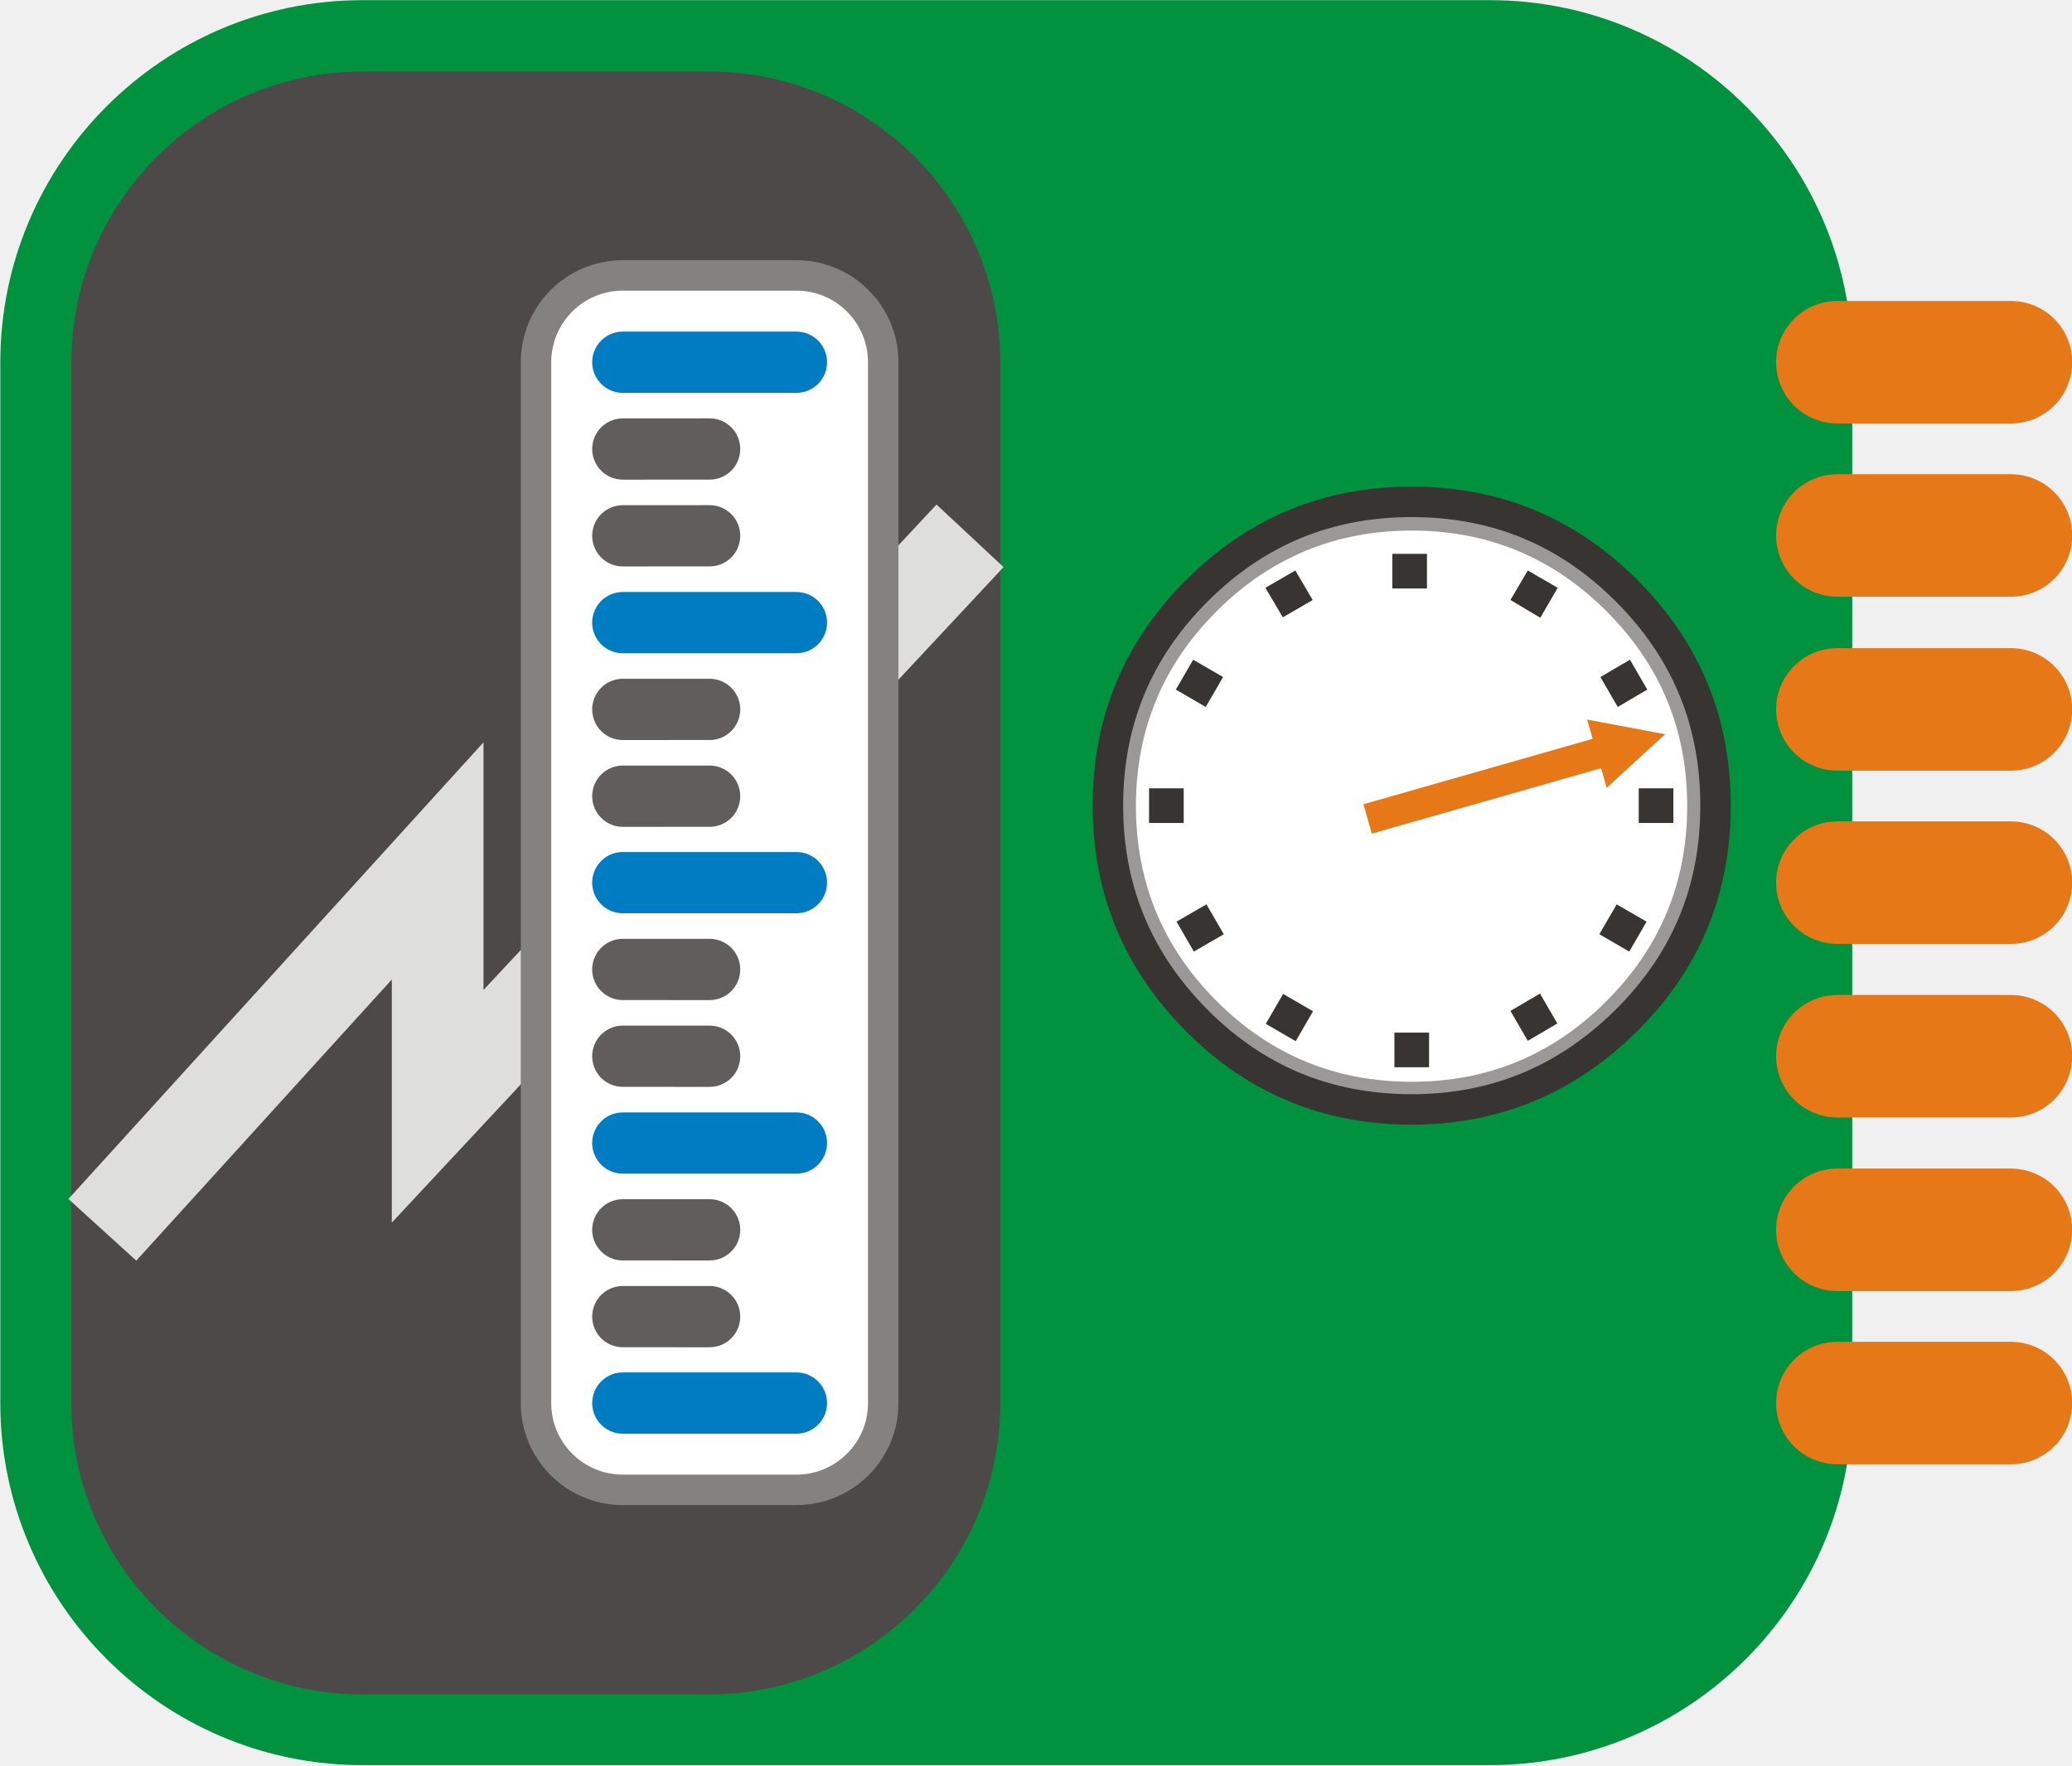
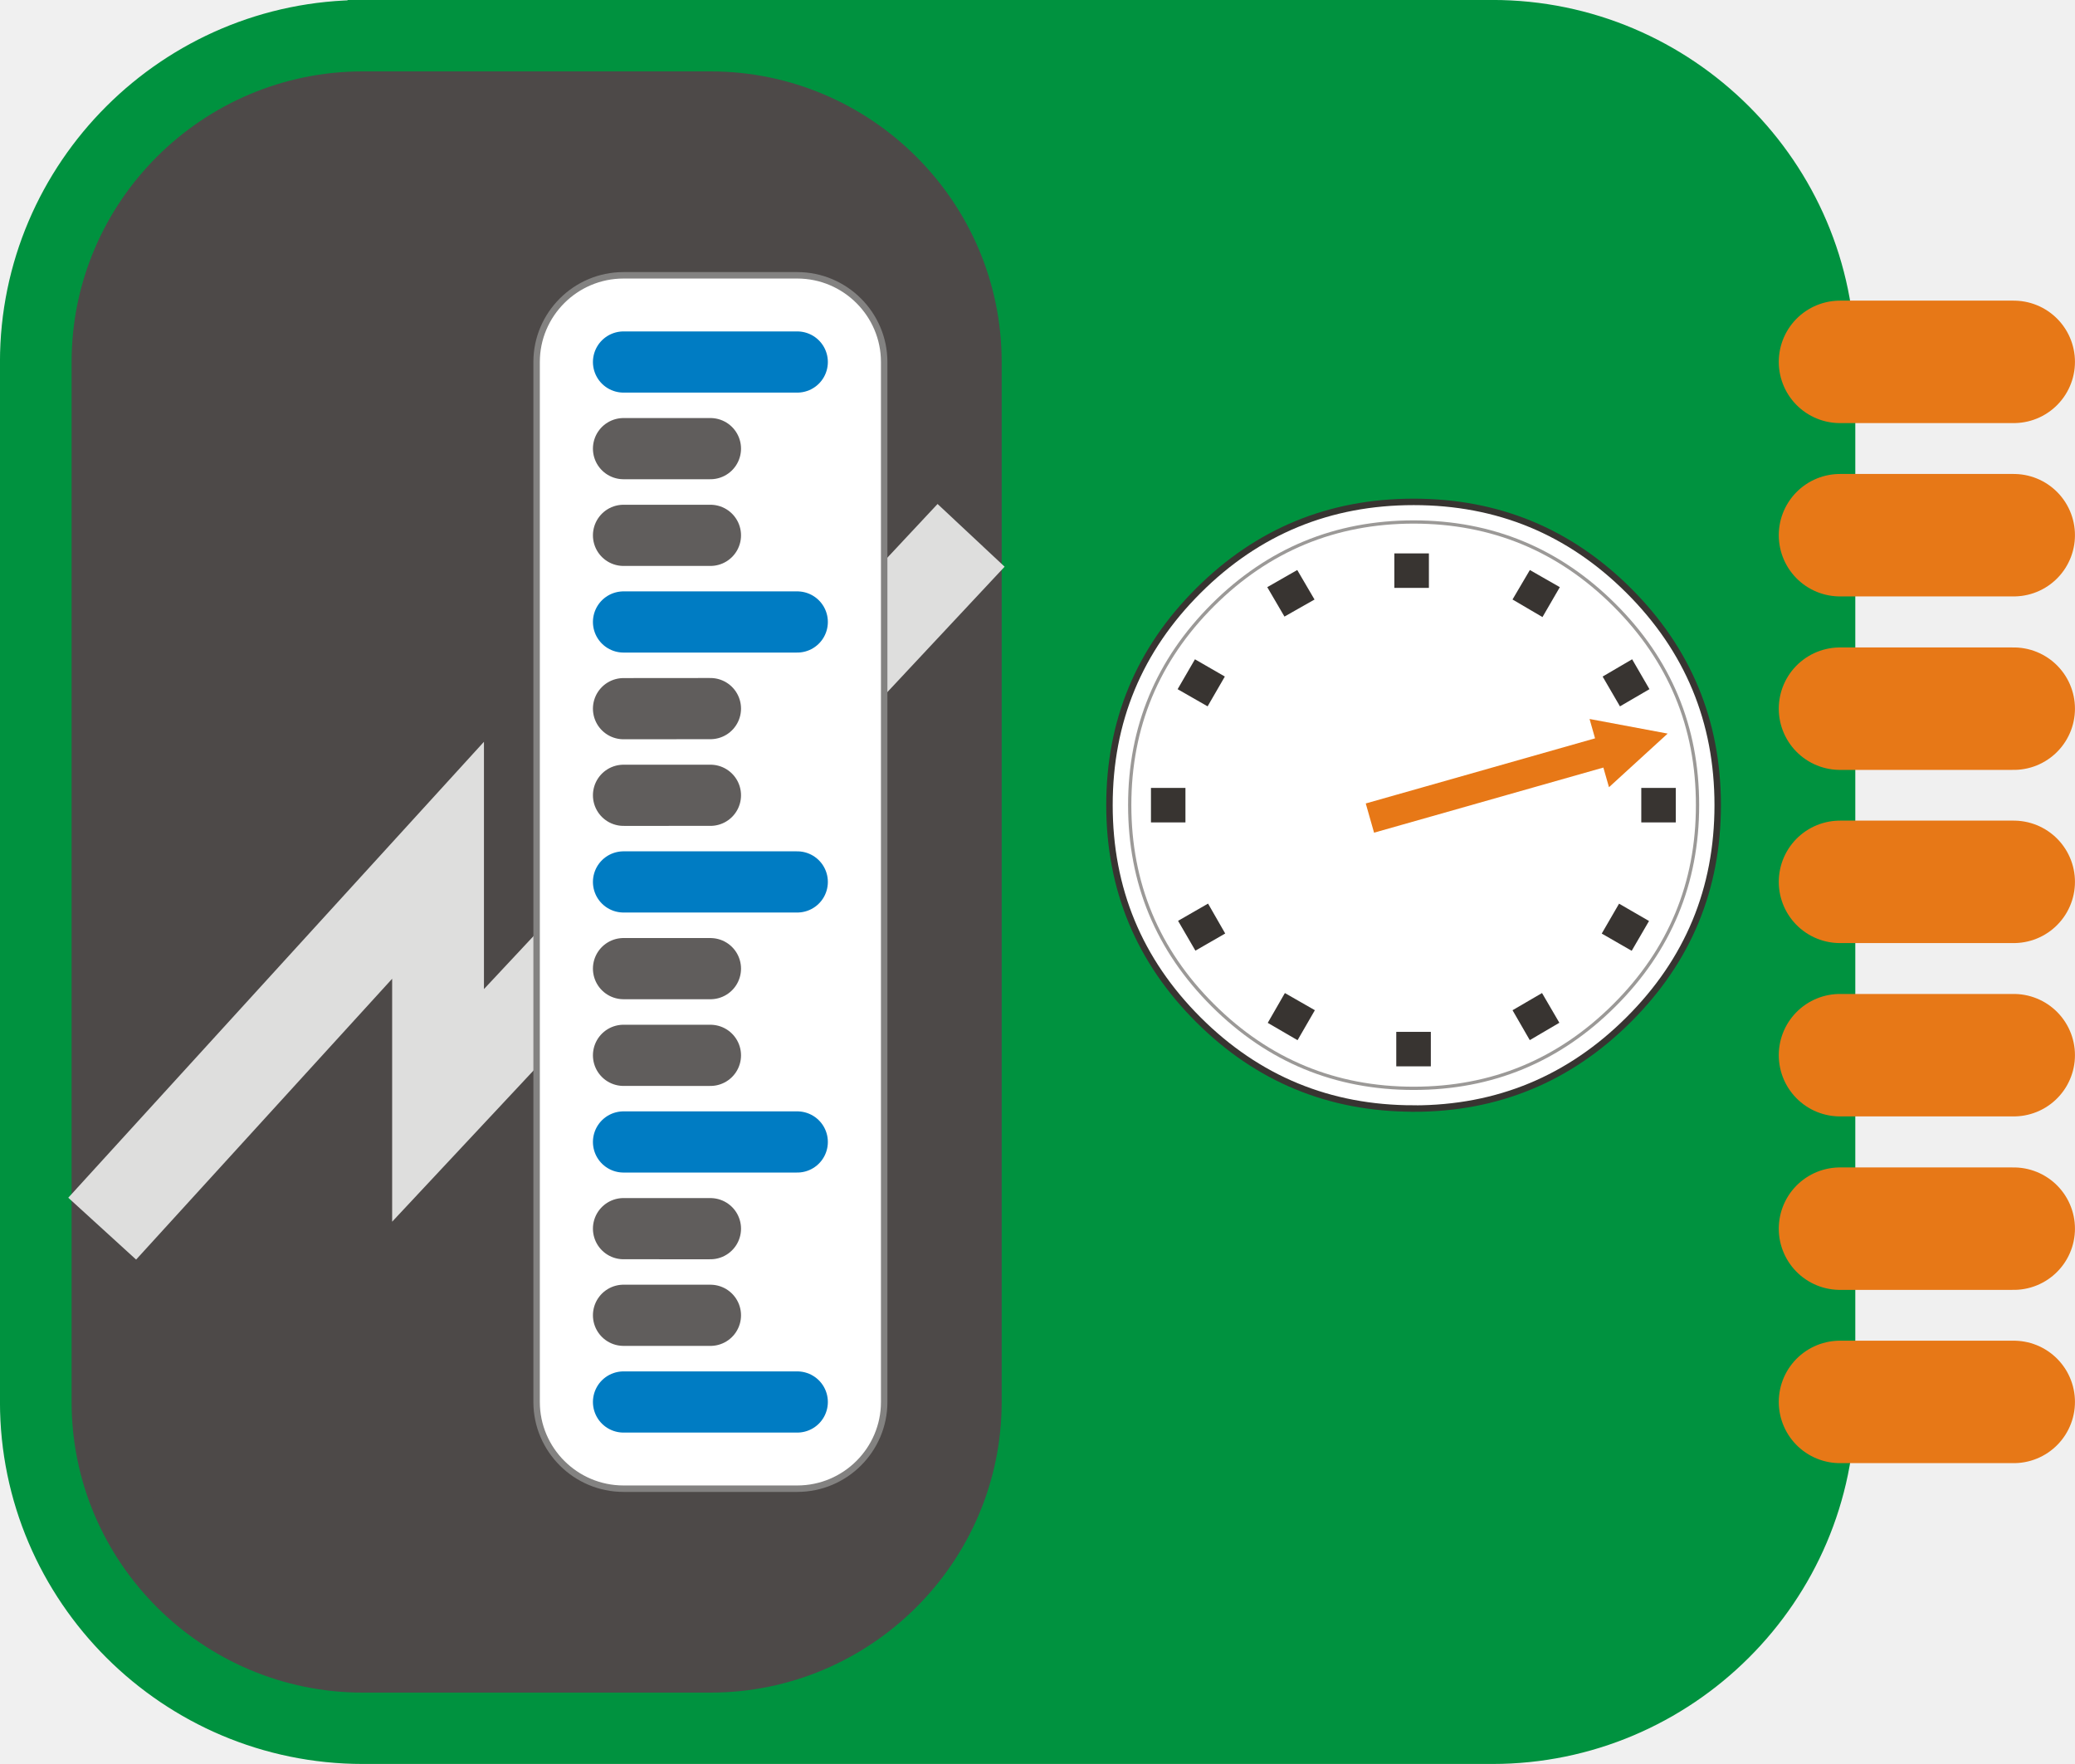
- <svg xmlns="http://www.w3.org/2000/svg" width="84.621" height="72.116" fill-rule="evenodd" image-rendering="optimizeQuality" shape-rendering="geometricPrecision" text-rendering="geometricPrecision" viewBox="0 0 5.919 5.045">
-   <path d="m1.035.044h3.222c.546,0 .991.445.991.991v2.974c0,.546-.445.991-.991.991h-3.222c-.546,0-.991-.445-.991-.991v-2.974c0-.546.445-.991.991-.991z" fill="#00923f" stroke="#00923f" stroke-width=".087" />
-   <path d="m5.745 3.514h-0.496" fill="none" stroke="#e77817" stroke-linecap="round" stroke-width=".35" />
-   <path d="m5.745 3.018h-0.496" fill="none" stroke="#e77817" stroke-linecap="round" stroke-width=".35" />
-   <path d="m5.745,2.027h-.496" fill="none" stroke="#e77817" stroke-linecap="round" stroke-width=".35" />
-   <path d="m5.745 2.522h-0.496" fill="none" stroke="#e77817" stroke-linecap="round" stroke-width=".35" />
-   <path d="m5.745 1.53h-0.496" fill="none" stroke="#e77817" stroke-linecap="round" stroke-width=".35" />
-   <path d="m5.745 1.035h-0.496" fill="none" stroke="#e77817" stroke-linecap="round" stroke-width=".35" />
-   <path d="m5.745 4.009h-0.496" fill="none" stroke="#e77817" stroke-linecap="round" stroke-width=".35" />
-   <path d="m4.033,3.17c-.24,0-.445-.084-.614-.254s-.254-.374-.254-.614 .084-.444.254-.614 .374-.254.614-.254 .444.084.614.254 .254.374.254.614-.084.444-.254.613-.374.255-.614.255z" fill="#fff" fill-rule="nonzero" stroke="#383431" stroke-width=".087" />
-   <path d="m4.033,3.113c.223,0 .414-.079.572-.237s.237-.349.237-.573-.079-.414-.237-.572-.349-.237-.572-.237-.415.079-.573.237-.237.349-.237.572 .079.415.237.573 .349.237.573.237z" fill="#fff" fill-opacity=".502" fill-rule="nonzero" stroke="#383431" stroke-opacity=".502" stroke-width=".044" />
-   <path d="m3.443,2.597 .04.069-.069.04-.04-.069z" fill="#383431" fill-rule="nonzero" stroke="#383431" stroke-width=".019" />
-   <path d="m4.585,1.938 .068-.04 .04.069-.068.04z" fill="#383431" fill-rule="nonzero" stroke="#383431" stroke-width=".019" />
-   <path d="m4.328,2.892 .068-.04 .04.069-.068.04z" fill="#383431" fill-rule="nonzero" stroke="#383431" stroke-width=".019" />
-   <path d="m3.668,1.751-.04-.068 .069-.04 .04.068z" fill="#383431" fill-rule="nonzero" stroke="#383431" stroke-width=".019" />
-   <path d="m3.669,2.853 .069.04-.04.069-.069-.04z" fill="#383431" fill-rule="nonzero" stroke="#383431" stroke-width=".019" />
-   <path d="m4.328,1.711 .04-.068 .069.04-.04.069z" fill="#383431" fill-rule="nonzero" stroke="#383431" stroke-width=".019" />
-   <path d="m4.582,2.666 .04-.069 .069.04-.04.069z" fill="#383431" fill-rule="nonzero" stroke="#383431" stroke-width=".019" />
-   <path d="m3.441,2.007-.069-.04 .04-.069 .069.04z" fill="#383431" fill-rule="nonzero" stroke="#383431" stroke-width=".019" />
-   <path d="m3.993,2.96h.08v.08h-.08z" fill="#383431" fill-rule="nonzero" stroke="#383431" stroke-width=".019" />
-   <path d="m4.691,2.342v-.08h.08v.08z" fill="#383431" fill-rule="nonzero" stroke="#383431" stroke-width=".019" />
-   <path d="m3.372,2.342h-.08v-.08h.08z" fill="#383431" fill-rule="nonzero" stroke="#383431" stroke-width=".019" />
-   <path d="m3.987,1.592h.08v.08h-.08z" fill="#383431" fill-rule="nonzero" stroke="#383431" stroke-width=".019" />
-   <path d="m4.757,2.098-.167.153-.016-.056-.487.139-.084.024-.084.024-.024-.084 .084-.024 .084-.024 .487-.139-.016-.055z" fill="#e77817" fill-rule="nonzero" />
-   <path d="m1.035.292h.991c.41,0 .744.334.744.744v2.974c0,.409-.334.744-.744.744h-.991c-.409,0-.744-.334-.744-.744v-2.974c0-.41.334-.744.744-.744z" fill="#4d4948" stroke="#4d4948" stroke-width=".175" />
-   <path d="m0.292 3.514 0.958-1.054v0.701l1.521-1.63" fill="none" stroke="#dededd" stroke-width=".262" />
-   <path d="m1.779.787h.496c.137,0 .248.111.248.248v2.974c0,.137-.111.248-.248.248h-.496c-.137,0-.248-.111-.248-.248v-2.974c0-.137.111-.248.248-.248z" fill="#fff" stroke="#838281" stroke-width=".087" />
-   <path d="m1.779 1.779h0.496" fill="none" stroke="#007cc3" stroke-linecap="round" stroke-width=".175" />
-   <path d="m1.779 2.027 0.248-5e-5" fill="none" stroke="#605d5c" stroke-linecap="round" stroke-width=".175" />
-   <path d="m1.779 2.275 0.248-5e-5" fill="none" stroke="#605d5c" stroke-linecap="round" stroke-width=".175" />
-   <path d="m1.779 2.522h0.496" fill="none" stroke="#007cc3" stroke-linecap="round" stroke-width=".175" />
-   <path d="m1.779 2.77 0.248 5e-5" fill="none" stroke="#605d5c" stroke-linecap="round" stroke-width=".175" />
-   <path d="m1.779 3.018 0.248 5e-5" fill="none" stroke="#605d5c" stroke-linecap="round" stroke-width=".175" />
-   <path d="m1.779 3.266h0.496" fill="none" stroke="#007cc3" stroke-linecap="round" stroke-width=".175" />
-   <path d="m1.779 3.514 0.248 5e-5" fill="none" stroke="#605d5c" stroke-linecap="round" stroke-width=".175" />
-   <path d="m1.779 3.762 0.248 5e-5" fill="none" stroke="#605d5c" stroke-linecap="round" stroke-width=".175" />
-   <path d="m1.779 1.035h0.496" fill="none" stroke="#007cc3" stroke-linecap="round" stroke-width=".175" />
-   <path d="m1.779 1.283 0.248-1e-4" fill="none" stroke="#605d5c" stroke-linecap="round" stroke-width=".175" />
-   <path d="m1.779 1.531 0.248-1e-4" fill="none" stroke="#605d5c" stroke-linecap="round" stroke-width=".175" />
-   <path d="m1.779 4.009h0.496" fill="none" stroke="#007cc3" stroke-linecap="round" stroke-width=".175" />
+ <svg xmlns="http://www.w3.org/2000/svg" width="400" height="340" fill-rule="evenodd" image-rendering="optimizeQuality" shape-rendering="geometricPrecision" text-rendering="geometricPrecision" viewBox="0 0 27.981 23.784" version="1.1" id="svg39">
+   <defs id="defs39" />
+   <path d="M 4.893,0.206 H 20.125 c 2.581,0 4.687,2.1 4.687,4.674 V 18.903 c 0,2.574 -2.106,4.674 -4.687,4.674 H 4.893 c -2.581,0 -4.687,-2.1 -4.687,-4.674 V 4.881 c 0,-2.575 2.105,-4.674 4.687,-4.674 z" fill="#00923f" stroke="#00923f" stroke-width="0.413" id="path1" />
+   <path d="M 27.155,16.566 H 24.812" fill="none" stroke="#e77817" stroke-linecap="round" stroke-width="1.651" id="path2" />
+   <path d="M 27.155,14.227 H 24.812" fill="none" stroke="#e77817" stroke-linecap="round" stroke-width="1.651" id="path3" />
+   <path d="M 27.155,9.555 H 24.812" fill="none" stroke="#e77817" stroke-linecap="round" stroke-width="1.651" id="path4" />
+   <path d="M 27.155,11.89 H 24.812" fill="none" stroke="#e77817" stroke-linecap="round" stroke-width="1.651" id="path5" />
+   <path d="M 27.155,7.216 H 24.812" fill="none" stroke="#e77817" stroke-linecap="round" stroke-width="1.651" id="path6" />
+   <path d="M 27.155,4.879 H 24.812" fill="none" stroke="#e77817" stroke-linecap="round" stroke-width="1.651" id="path7" />
+   <path d="M 27.155,18.902 H 24.812" fill="none" stroke="#e77817" stroke-linecap="round" stroke-width="1.651" id="path8" />
+   <path d="m 19.063,14.946 c -1.135,0 -2.102,-0.398 -2.902,-1.196 -0.8,-0.798 -1.2,-1.762 -1.2,-2.894 0,-1.132 0.399,-2.094 1.2,-2.893 0.8,-0.798 1.767,-1.196 2.902,-1.196 1.135,0 2.1,0.398 2.9,1.196 0.8,0.798 1.2,1.762 1.2,2.893 0,1.13 -0.399,2.093 -1.2,2.891 -0.8,0.798 -1.767,1.2 -2.9,1.2 z" fill="#ffffff" fill-rule="nonzero" stroke="#383431" stroke-width="0.087" id="path9" />
+   <path d="m 19.063,14.674 c 1.056,0 1.958,-0.373 2.706,-1.119 0.748,-0.745 1.122,-1.645 1.122,-2.7 0,-1.055 -0.374,-1.953 -1.122,-2.698 -0.747,-0.745 -1.65,-1.119 -2.706,-1.119 -1.056,0 -1.96,0.374 -2.707,1.119 -0.747,0.745 -1.122,1.645 -1.122,2.698 0,1.053 0.374,1.955 1.122,2.7 0.748,0.745 1.65,1.119 2.707,1.119 z" fill="#ffffff" fill-opacity="0.502" fill-rule="nonzero" stroke="#383431" stroke-opacity="0.502" stroke-width="0.044" id="path10" />
+   <path d="m 16.274,12.244 0.187,0.326 -0.325,0.187 -0.189,-0.325 z" fill="#383431" fill-rule="nonzero" stroke="#383431" stroke-width="0.089" id="path11" />
+   <path d="M 21.672,9.138 21.993,8.95 22.182,9.276 21.861,9.463 Z" fill="#383431" fill-rule="nonzero" stroke="#383431" stroke-width="0.089" id="path12" />
+   <path d="m 20.457,13.637 0.321,-0.187 0.189,0.324 -0.322,0.189 z" fill="#383431" fill-rule="nonzero" stroke="#383431" stroke-width="0.089" id="path13" />
+   <path d="M 17.337,8.253 17.15,7.933 17.477,7.746 17.665,8.067 Z" fill="#383431" fill-rule="nonzero" stroke="#383431" stroke-width="0.089" id="path14" />
+   <path d="m 17.343,13.45 0.327,0.187 -0.189,0.327 -0.325,-0.189 z" fill="#383431" fill-rule="nonzero" stroke="#383431" stroke-width="0.089" id="path15" />
+   <path d="m 20.457,8.067 0.189,-0.321 0.327,0.187 -0.189,0.326 z" fill="#383431" fill-rule="nonzero" stroke="#383431" stroke-width="0.089" id="path16" />
+   <path d="m 21.66,12.571 0.189,-0.326 0.327,0.189 -0.189,0.325 z" fill="#383431" fill-rule="nonzero" stroke="#383431" stroke-width="0.089" id="path17" />
+   <path d="M 16.268,9.463 15.941,9.276 16.13,8.95 16.456,9.138 Z" fill="#383431" fill-rule="nonzero" stroke="#383431" stroke-width="0.089" id="path18" />
+   <path d="m 18.873,13.957 h 0.377 v 0.376 h -0.377 z" fill="#383431" fill-rule="nonzero" stroke="#383431" stroke-width="0.089" id="path19" />
+   <path d="m 22.177,11.044 v -0.376 h 0.376 v 0.376 z" fill="#383431" fill-rule="nonzero" stroke="#383431" stroke-width="0.089" id="path20" />
+   <path d="m 15.941,11.044 h -0.376 v -0.376 h 0.376 z" fill="#383431" fill-rule="nonzero" stroke="#383431" stroke-width="0.089" id="path21" />
+   <path d="m 18.847,7.506 h 0.377 v 0.376 h -0.377 z" fill="#383431" fill-rule="nonzero" stroke="#383431" stroke-width="0.089" id="path22" />
+   <path d="m 22.488,9.891 -0.791,0.723 -0.076,-0.265 -2.302,0.654 -0.395,0.112 -0.395,0.112 -0.112,-0.394 0.395,-0.112 0.395,-0.112 L 21.509,9.955 21.435,9.694 Z" fill="#e77817" fill-rule="nonzero" id="path23" style="stroke-width:4.721" />
+   <path d="M 4.893,1.375 H 9.58 c 1.936,0 3.515,1.575 3.515,3.506 V 18.903 c 0,1.93 -1.579,3.506 -3.515,3.506 H 4.893 c -1.936,0 -3.515,-1.575 -3.515,-3.506 V 4.88 c 0,-1.931 1.579,-3.505 3.515,-3.505 z" fill="#4d4948" stroke="#4d4948" stroke-width="0.825" id="path24" />
+   <path d="m 1.378,16.566 4.529,-4.967 v 3.305 L 13.095,7.218" fill="none" stroke="#dededd" stroke-width="1.238" id="path25" />
+   <path d="m 8.408,3.712 h 2.343 c 0.645,0 1.172,0.525 1.172,1.169 V 18.903 c 0,0.644 -0.526,1.169 -1.172,1.169 H 8.408 c -0.645,0 -1.172,-0.525 -1.172,-1.169 V 4.881 c 0,-0.644 0.526,-1.169 1.172,-1.169 z" fill="#ffffff" stroke="#838281" stroke-width="0.087" id="path26" />
+   <path d="M 8.408,8.386 H 10.751" fill="none" stroke="#007cc3" stroke-linecap="round" stroke-width="0.825" id="path27" />
+   <path d="M 8.408,9.555 9.58,9.554" fill="none" stroke="#605d5c" stroke-linecap="round" stroke-width="0.825" id="path28" />
+   <path d="m 8.408,10.723 1.172,-2.35e-4" fill="none" stroke="#605d5c" stroke-linecap="round" stroke-width="0.825" id="path29" />
+   <path d="M 8.408,11.891 H 10.751" fill="none" stroke="#007cc3" stroke-linecap="round" stroke-width="0.825" id="path30" />
+   <path d="m 8.408,13.06 1.172,2.36e-4" fill="none" stroke="#605d5c" stroke-linecap="round" stroke-width="0.825" id="path31" />
+   <path d="m 8.408,14.229 1.172,2.37e-4" fill="none" stroke="#605d5c" stroke-linecap="round" stroke-width="0.825" id="path32" />
+   <path d="M 8.408,15.397 H 10.751" fill="none" stroke="#007cc3" stroke-linecap="round" stroke-width="0.825" id="path33" />
+   <path d="m 8.408,16.566 1.172,2.35e-4" fill="none" stroke="#605d5c" stroke-linecap="round" stroke-width="0.825" id="path34" />
+   <path d="m 8.408,17.734 1.172,2.36e-4" fill="none" stroke="#605d5c" stroke-linecap="round" stroke-width="0.825" id="path35" />
+   <path d="M 8.408,4.881 H 10.751" fill="none" stroke="#007cc3" stroke-linecap="round" stroke-width="0.825" id="path36" />
+   <path d="M 8.408,6.049 9.58,6.049" fill="none" stroke="#605d5c" stroke-linecap="round" stroke-width="0.825" id="path37" />
+   <path d="M 8.408,7.218 9.58,7.218" fill="none" stroke="#605d5c" stroke-linecap="round" stroke-width="0.825" id="path38" />
+   <path d="M 8.408,18.903 H 10.751" fill="none" stroke="#007cc3" stroke-linecap="round" stroke-width="0.825" id="path39" />
</svg>
